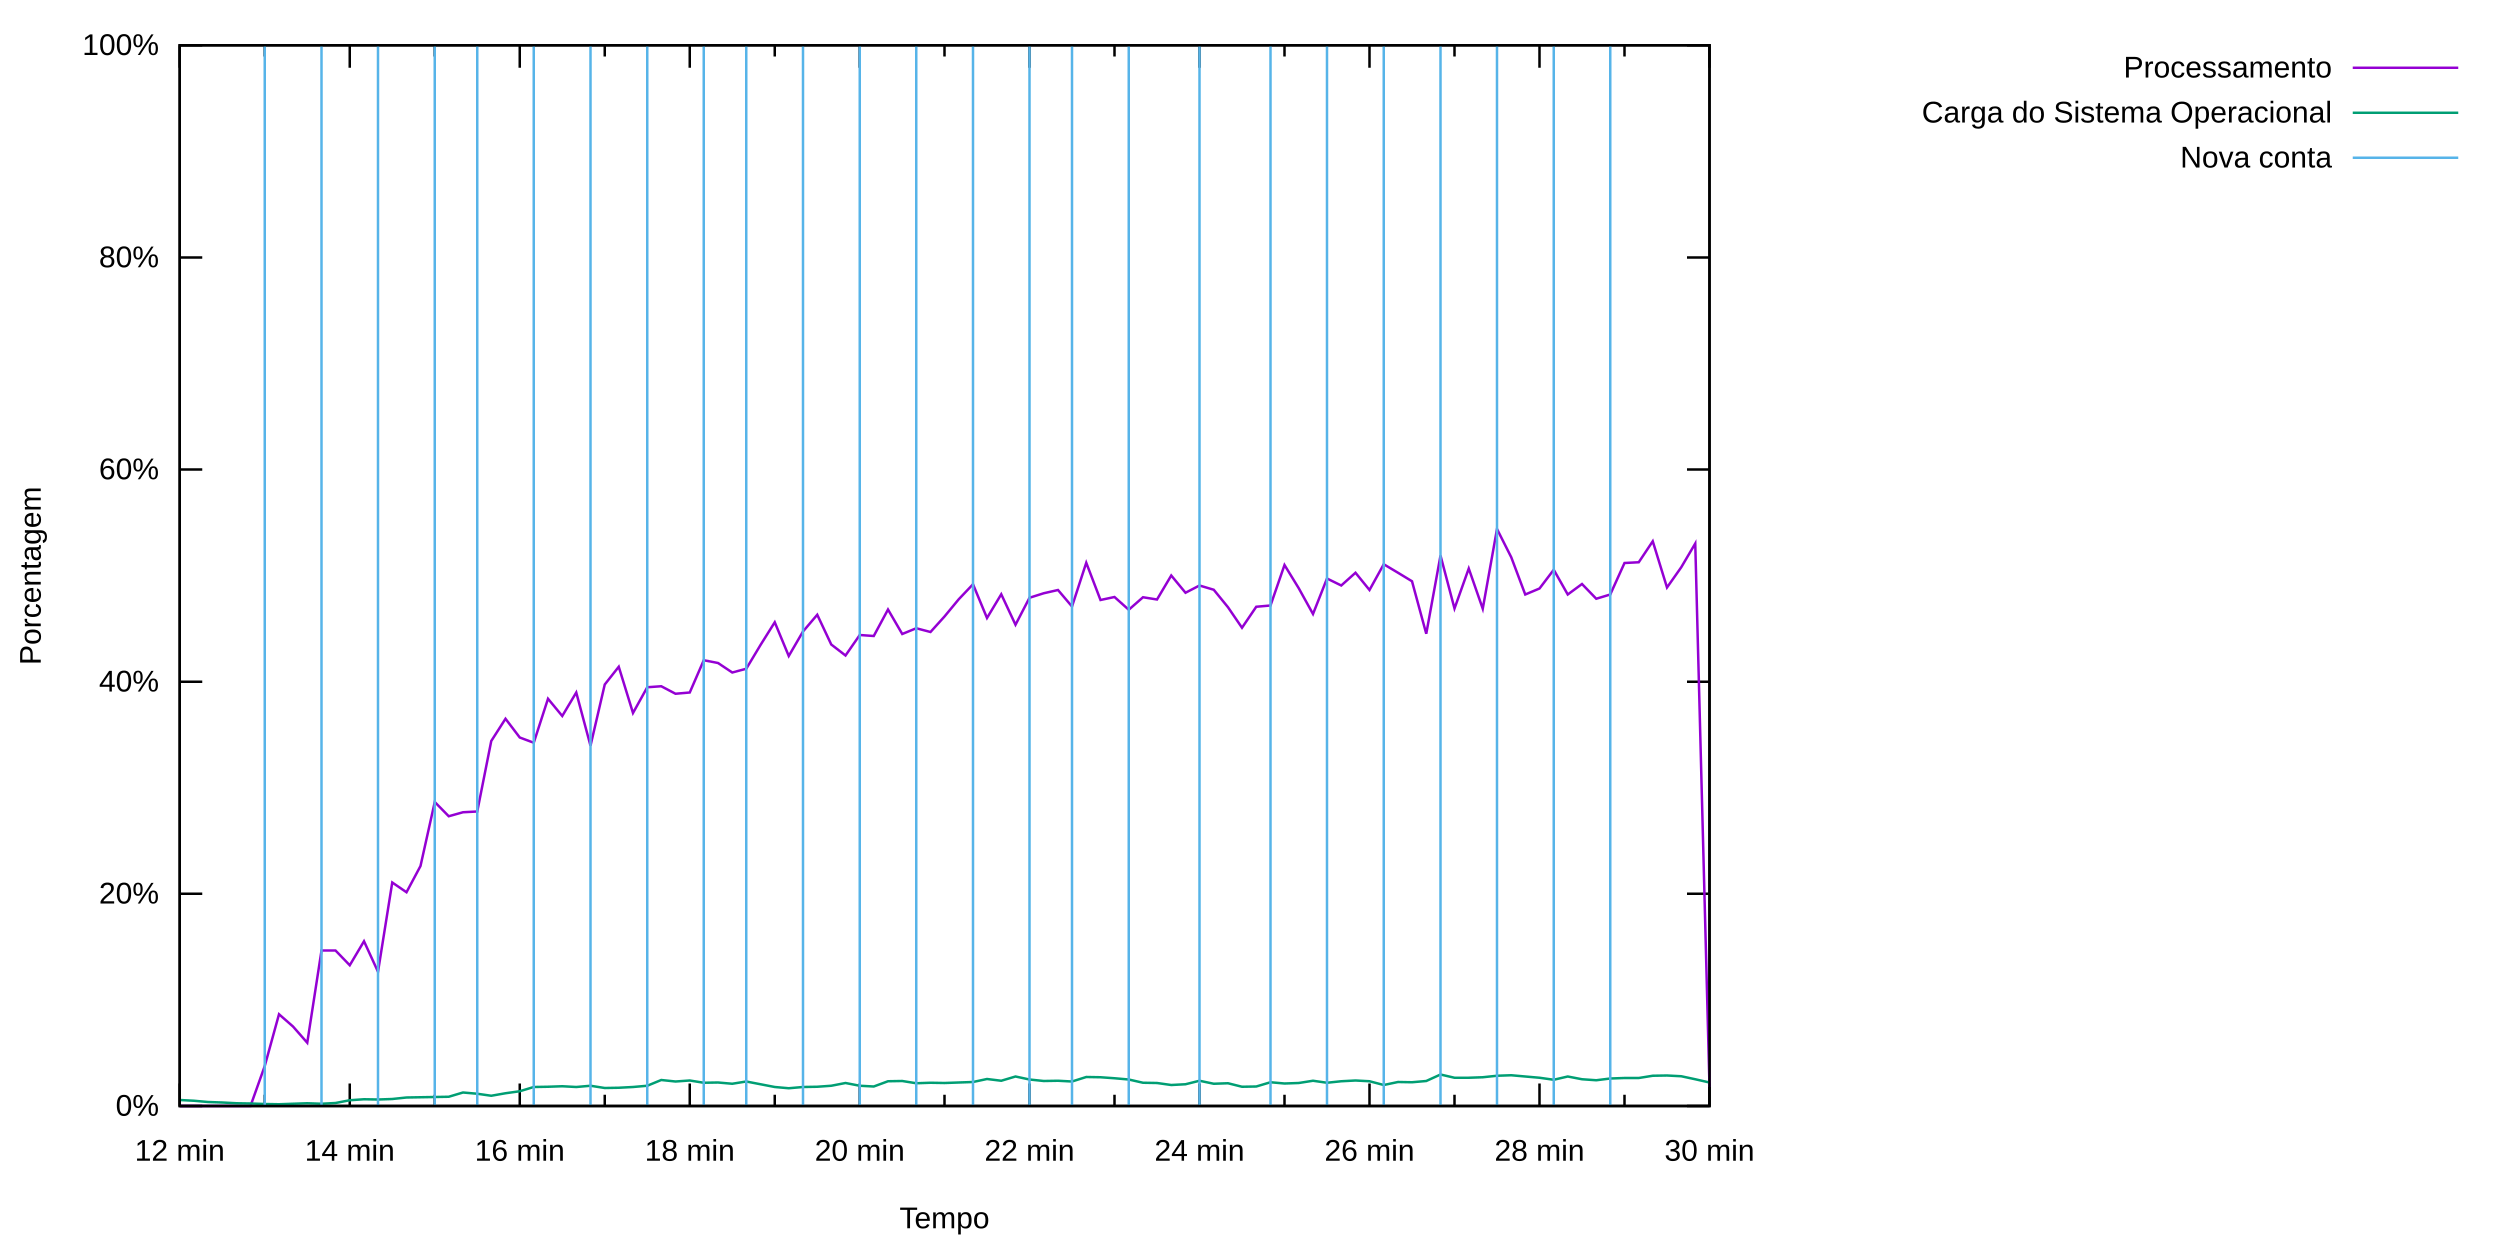
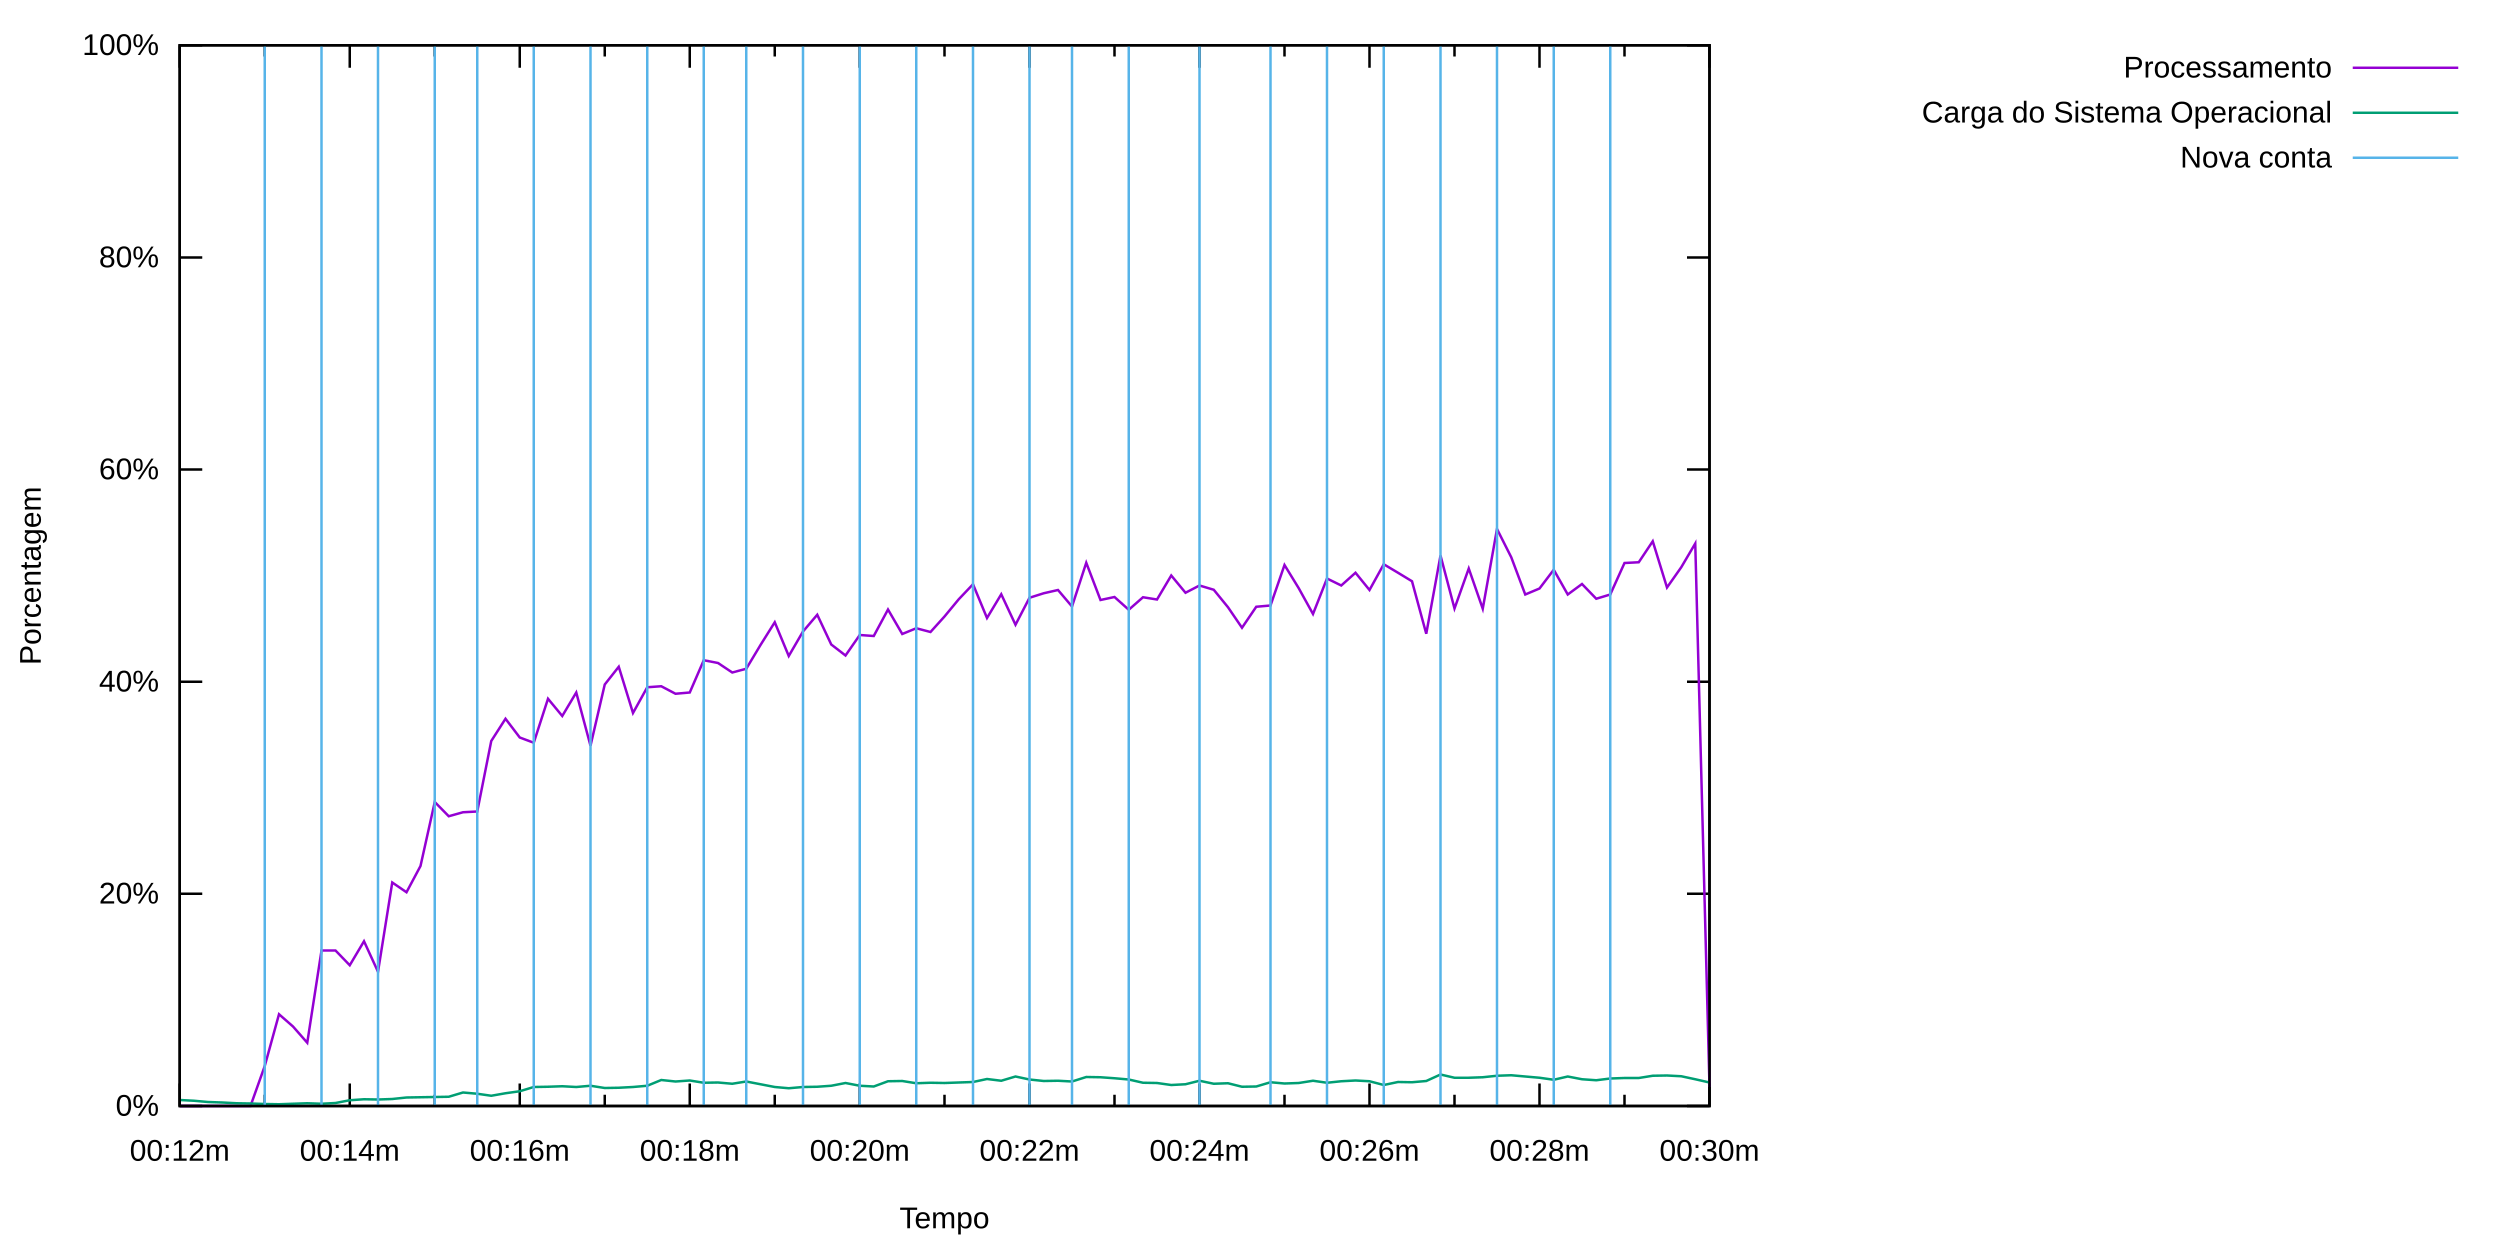
<svg xmlns="http://www.w3.org/2000/svg" xmlns:xlink="http://www.w3.org/1999/xlink" width="1000" height="500" viewBox="0 0 1000 500">
  <g id="gnuplot_canvas">
    <rect x="0" y="0" width="1000" height="500" fill="none" />
    <defs>
      <circle id="gpDot" r="0.5" stroke-width="0.5" stroke="currentColor" />
      <path id="gpPt0" stroke-width="0.222" stroke="currentColor" d="M-1,0 h2 M0,-1 v2" />
      <path id="gpPt1" stroke-width="0.222" stroke="currentColor" d="M-1,-1 L1,1 M1,-1 L-1,1" />
      <path id="gpPt2" stroke-width="0.222" stroke="currentColor" d="M-1,0 L1,0 M0,-1 L0,1 M-1,-1 L1,1 M-1,1 L1,-1" />
      <rect id="gpPt3" stroke-width="0.222" stroke="currentColor" x="-1" y="-1" width="2" height="2" />
      <rect id="gpPt4" stroke-width="0.222" stroke="currentColor" fill="currentColor" x="-1" y="-1" width="2" height="2" />
      <circle id="gpPt5" stroke-width="0.222" stroke="currentColor" cx="0" cy="0" r="1" />
      <use xlink:href="#gpPt5" id="gpPt6" fill="currentColor" stroke="none" />
      <path id="gpPt7" stroke-width="0.222" stroke="currentColor" d="M0,-1.33 L-1.33,0.67 L1.33,0.67 z" />
      <use xlink:href="#gpPt7" id="gpPt8" fill="currentColor" stroke="none" />
      <use xlink:href="#gpPt7" id="gpPt9" stroke="currentColor" transform="rotate(180)" />
      <use xlink:href="#gpPt9" id="gpPt10" fill="currentColor" stroke="none" />
      <use xlink:href="#gpPt3" id="gpPt11" stroke="currentColor" transform="rotate(45)" />
      <use xlink:href="#gpPt11" id="gpPt12" fill="currentColor" stroke="none" />
      <path id="gpPt13" stroke-width="0.222" stroke="currentColor" d="M0,1.330 L1.265,0.411 L0.782,-1.067 L-0.782,-1.076 L-1.265,0.411 z" />
      <use xlink:href="#gpPt13" id="gpPt14" fill="currentColor" stroke="none" />
      <filter id="textbox" filterUnits="objectBoundingBox" x="0" y="0" height="1" width="1">
        <feFlood flood-color="white" flood-opacity="1" result="bgnd" />
        <feComposite in="SourceGraphic" in2="bgnd" operator="atop" />
      </filter>
      <filter id="greybox" filterUnits="objectBoundingBox" x="0" y="0" height="1" width="1">
        <feFlood flood-color="lightgrey" flood-opacity="1" result="grey" />
        <feComposite in="SourceGraphic" in2="grey" operator="atop" />
      </filter>
    </defs>
-     <g fill="none" color="white" stroke="black" stroke-width="1.00" stroke-linecap="butt" stroke-linejoin="miter">
+     <g fill="none" color="white" stroke="currentColor" stroke-width="1.00" stroke-linecap="butt" stroke-linejoin="miter">
</g>
    <g fill="none" color="black" stroke="currentColor" stroke-width="1.00" stroke-linecap="butt" stroke-linejoin="miter">
      <path stroke="black" d="M71.9,442.4 L80.9,442.4 M683.8,442.4 L674.8,442.4  " />
      <g transform="translate(63.6,446.3)" stroke="none" fill="black" font-family="Arial" font-size="12.00" text-anchor="end">
        <text>
          <tspan font-family="Arial">0%</tspan>
        </text>
      </g>
    </g>
    <g fill="none" color="black" stroke="currentColor" stroke-width="1.00" stroke-linecap="butt" stroke-linejoin="miter">
      <path stroke="black" d="M71.9,357.5 L80.9,357.5 M683.8,357.5 L674.8,357.5  " />
      <g transform="translate(63.6,361.4)" stroke="none" fill="black" font-family="Arial" font-size="12.00" text-anchor="end">
        <text>
          <tspan font-family="Arial">20%</tspan>
        </text>
      </g>
    </g>
    <g fill="none" color="black" stroke="currentColor" stroke-width="1.00" stroke-linecap="butt" stroke-linejoin="miter">
      <path stroke="black" d="M71.9,272.7 L80.9,272.7 M683.8,272.7 L674.8,272.7  " />
      <g transform="translate(63.6,276.6)" stroke="none" fill="black" font-family="Arial" font-size="12.00" text-anchor="end">
        <text>
          <tspan font-family="Arial">40%</tspan>
        </text>
      </g>
    </g>
    <g fill="none" color="black" stroke="currentColor" stroke-width="1.00" stroke-linecap="butt" stroke-linejoin="miter">
      <path stroke="black" d="M71.9,187.8 L80.9,187.8 M683.8,187.8 L674.8,187.8  " />
      <g transform="translate(63.6,191.7)" stroke="none" fill="black" font-family="Arial" font-size="12.00" text-anchor="end">
        <text>
          <tspan font-family="Arial">60%</tspan>
        </text>
      </g>
    </g>
    <g fill="none" color="black" stroke="currentColor" stroke-width="1.00" stroke-linecap="butt" stroke-linejoin="miter">
      <path stroke="black" d="M71.9,103.0 L80.9,103.0 M683.8,103.0 L674.8,103.0  " />
      <g transform="translate(63.6,106.9)" stroke="none" fill="black" font-family="Arial" font-size="12.00" text-anchor="end">
        <text>
          <tspan font-family="Arial">80%</tspan>
        </text>
      </g>
    </g>
    <g fill="none" color="black" stroke="currentColor" stroke-width="1.00" stroke-linecap="butt" stroke-linejoin="miter">
      <path stroke="black" d="M71.9,18.1 L80.9,18.1 M683.8,18.1 L674.8,18.1  " />
      <g transform="translate(63.6,22.0)" stroke="none" fill="black" font-family="Arial" font-size="12.00" text-anchor="end">
        <text>
          <tspan font-family="Arial">100%</tspan>
        </text>
      </g>
    </g>
    <g fill="none" color="black" stroke="currentColor" stroke-width="1.00" stroke-linecap="butt" stroke-linejoin="miter">
      <path stroke="black" d="M71.9,442.4 L71.9,433.4 M71.9,18.1 L71.9,27.1  " />
      <g transform="translate(71.9,464.3)" stroke="none" fill="black" font-family="Arial" font-size="12.00" text-anchor="middle">
        <text>
-           <tspan font-family="Arial">12 min</tspan>
+           <tspan font-family="Arial">00:12m</tspan>
        </text>
      </g>
    </g>
    <g fill="none" color="black" stroke="currentColor" stroke-width="1.00" stroke-linecap="butt" stroke-linejoin="miter">
      <path stroke="black" d="M105.9,442.4 L105.9,437.9 M105.9,18.1 L105.9,22.6 M139.9,442.4 L139.9,433.4 M139.9,18.1 L139.9,27.1    " />
      <g transform="translate(139.9,464.3)" stroke="none" fill="black" font-family="Arial" font-size="12.00" text-anchor="middle">
        <text>
-           <tspan font-family="Arial">14 min</tspan>
+           <tspan font-family="Arial">00:14m</tspan>
        </text>
      </g>
    </g>
    <g fill="none" color="black" stroke="currentColor" stroke-width="1.00" stroke-linecap="butt" stroke-linejoin="miter">
      <path stroke="black" d="M173.9,442.4 L173.9,437.9 M173.9,18.1 L173.9,22.6 M207.9,442.4 L207.9,433.4 M207.9,18.1 L207.9,27.1    " />
      <g transform="translate(207.9,464.3)" stroke="none" fill="black" font-family="Arial" font-size="12.00" text-anchor="middle">
        <text>
-           <tspan font-family="Arial">16 min</tspan>
+           <tspan font-family="Arial">00:16m</tspan>
        </text>
      </g>
    </g>
    <g fill="none" color="black" stroke="currentColor" stroke-width="1.00" stroke-linecap="butt" stroke-linejoin="miter">
      <path stroke="black" d="M241.9,442.4 L241.9,437.9 M241.9,18.1 L241.9,22.6 M275.9,442.4 L275.9,433.4 M275.9,18.1 L275.9,27.1    " />
      <g transform="translate(275.9,464.3)" stroke="none" fill="black" font-family="Arial" font-size="12.00" text-anchor="middle">
        <text>
-           <tspan font-family="Arial">18 min</tspan>
+           <tspan font-family="Arial">00:18m</tspan>
        </text>
      </g>
    </g>
    <g fill="none" color="black" stroke="currentColor" stroke-width="1.00" stroke-linecap="butt" stroke-linejoin="miter">
      <path stroke="black" d="M309.9,442.4 L309.9,437.9 M309.9,18.1 L309.9,22.6 M343.9,442.4 L343.9,433.4 M343.9,18.1 L343.9,27.1    " />
      <g transform="translate(343.9,464.3)" stroke="none" fill="black" font-family="Arial" font-size="12.00" text-anchor="middle">
        <text>
-           <tspan font-family="Arial">20 min</tspan>
+           <tspan font-family="Arial">00:20m</tspan>
        </text>
      </g>
    </g>
    <g fill="none" color="black" stroke="currentColor" stroke-width="1.00" stroke-linecap="butt" stroke-linejoin="miter">
      <path stroke="black" d="M377.8,442.4 L377.8,437.9 M377.8,18.1 L377.8,22.6 M411.8,442.4 L411.8,433.4 M411.8,18.1 L411.8,27.1    " />
      <g transform="translate(411.8,464.3)" stroke="none" fill="black" font-family="Arial" font-size="12.00" text-anchor="middle">
        <text>
-           <tspan font-family="Arial">22 min</tspan>
+           <tspan font-family="Arial">00:22m</tspan>
        </text>
      </g>
    </g>
    <g fill="none" color="black" stroke="currentColor" stroke-width="1.00" stroke-linecap="butt" stroke-linejoin="miter">
      <path stroke="black" d="M445.8,442.4 L445.8,437.9 M445.8,18.1 L445.8,22.6 M479.8,442.4 L479.8,433.4 M479.8,18.1 L479.8,27.1    " />
      <g transform="translate(479.8,464.3)" stroke="none" fill="black" font-family="Arial" font-size="12.00" text-anchor="middle">
        <text>
-           <tspan font-family="Arial">24 min</tspan>
+           <tspan font-family="Arial">00:24m</tspan>
        </text>
      </g>
    </g>
    <g fill="none" color="black" stroke="currentColor" stroke-width="1.00" stroke-linecap="butt" stroke-linejoin="miter">
      <path stroke="black" d="M513.8,442.4 L513.8,437.9 M513.8,18.1 L513.8,22.6 M547.8,442.4 L547.8,433.4 M547.8,18.1 L547.8,27.1    " />
      <g transform="translate(547.8,464.3)" stroke="none" fill="black" font-family="Arial" font-size="12.00" text-anchor="middle">
        <text>
-           <tspan font-family="Arial">26 min</tspan>
+           <tspan font-family="Arial">00:26m</tspan>
        </text>
      </g>
    </g>
    <g fill="none" color="black" stroke="currentColor" stroke-width="1.00" stroke-linecap="butt" stroke-linejoin="miter">
      <path stroke="black" d="M581.8,442.4 L581.8,437.9 M581.8,18.1 L581.8,22.6 M615.8,442.4 L615.8,433.4 M615.8,18.1 L615.8,27.1    " />
      <g transform="translate(615.8,464.3)" stroke="none" fill="black" font-family="Arial" font-size="12.00" text-anchor="middle">
        <text>
-           <tspan font-family="Arial">28 min</tspan>
+           <tspan font-family="Arial">00:28m</tspan>
        </text>
      </g>
    </g>
    <g fill="none" color="black" stroke="currentColor" stroke-width="1.00" stroke-linecap="butt" stroke-linejoin="miter">
      <path stroke="black" d="M649.8,442.4 L649.8,437.9 M649.8,18.1 L649.8,22.6 M683.8,442.4 L683.8,433.4 M683.8,18.1 L683.8,27.1    " />
      <g transform="translate(683.8,464.3)" stroke="none" fill="black" font-family="Arial" font-size="12.00" text-anchor="middle">
        <text>
-           <tspan font-family="Arial">30 min</tspan>
+           <tspan font-family="Arial">00:30m</tspan>
        </text>
      </g>
    </g>
    <g fill="none" color="black" stroke="currentColor" stroke-width="1.00" stroke-linecap="butt" stroke-linejoin="miter">
</g>
    <g fill="none" color="black" stroke="currentColor" stroke-width="1.00" stroke-linecap="butt" stroke-linejoin="miter">
      <path stroke="black" d="M71.9,18.1 L71.9,442.4 L683.8,442.4 L683.8,18.1 L71.9,18.1 Z  " />
    </g>
    <g fill="none" color="black" stroke="currentColor" stroke-width="1.00" stroke-linecap="butt" stroke-linejoin="miter">
      <g transform="translate(16.3,230.3) rotate(270)" stroke="none" fill="black" font-family="arial" font-size="12.00" text-anchor="middle">
        <text>
          <tspan font-family="arial">Porcentagem</tspan>
        </text>
      </g>
    </g>
    <g fill="none" color="black" stroke="currentColor" stroke-width="1.00" stroke-linecap="butt" stroke-linejoin="miter">
      <g transform="translate(377.8,491.3)" stroke="none" fill="black" font-family="arial" font-size="12.00" text-anchor="middle">
        <text>
          <tspan font-family="arial">Tempo</tspan>
        </text>
      </g>
    </g>
    <g fill="none" color="black" stroke="currentColor" stroke-width="1.00" stroke-linecap="butt" stroke-linejoin="miter">
</g>
    <g id="gnuplot_plot_1">
      <g fill="none" color="black" stroke="currentColor" stroke-width="1.00" stroke-linecap="butt" stroke-linejoin="miter">
        <g transform="translate(932.8,31.0)" stroke="none" fill="black" font-family="arial" font-size="12.00" text-anchor="end">
          <text>
            <tspan font-family="arial">Processamento</tspan>
          </text>
        </g>
      </g>
      <g fill="none" color="black" stroke="currentColor" stroke-width="1.00" stroke-linecap="butt" stroke-linejoin="miter">
        <path stroke="rgb(148,   0, 211)" d="M941.1,27.1 L983.3,27.1 M71.9,442.4 L77.6,442.4 L83.2,442.4 L88.9,442.4 L94.6,442.4 L100.2,442.4   L105.9,426.4 L111.6,405.7 L117.2,410.6 L122.9,417.1 L128.6,380.2 L134.2,380.2 L139.9,386.1 L145.6,376.5   L151.2,388.7 L156.9,353.0 L162.6,356.9 L168.2,346.4 L173.9,320.8 L179.5,326.5 L185.2,324.9 L190.9,324.6   L196.5,296.4 L202.2,287.5 L207.9,295.0 L213.5,297.1 L219.2,279.5 L224.9,286.4 L230.5,277.0 L236.2,298.3   L241.9,273.8 L247.5,266.7 L253.2,285.2 L258.9,274.9 L264.5,274.5 L270.2,277.5 L275.9,277.0 L281.5,264.1   L287.2,265.2 L292.9,269.0 L298.5,267.5 L304.2,258.0 L309.9,248.9 L315.5,262.4 L321.2,252.6 L326.9,245.9   L332.5,257.8 L338.2,262.2 L343.9,254.0 L349.5,254.4 L355.2,243.8 L360.9,253.6 L366.5,251.3 L372.2,252.8   L377.8,246.6 L383.5,239.7 L389.2,233.7 L394.8,247.2 L400.5,237.7 L406.2,249.9 L411.8,239.1 L417.5,237.3   L423.2,236.0 L428.8,242.6 L434.5,225.1 L440.2,240.0 L445.8,238.8 L451.5,243.9 L457.2,238.9 L462.8,239.8   L468.5,230.2 L474.2,237.1 L479.8,234.2 L485.5,235.9 L491.2,242.9 L496.8,251.1 L502.5,242.7 L508.2,242.2   L513.8,226.0 L519.5,235.3 L525.2,245.6 L530.8,231.4 L536.5,234.2 L542.2,229.1 L547.8,236.0 L553.5,225.7   L559.2,229.1 L564.8,232.5 L570.5,253.5 L576.2,222.2 L581.8,243.4 L587.5,227.4 L593.1,243.5 L598.8,211.6   L604.5,222.9 L610.1,237.8 L615.8,235.4 L621.5,227.9 L627.1,237.8 L632.8,233.6 L638.5,239.5 L644.1,237.8   L649.8,225.2 L655.5,224.9 L661.1,216.5 L666.8,235.0 L672.5,226.9 L678.1,217.4 L683.8,434.8  " />
      </g>
    </g>
    <g id="gnuplot_plot_2">
      <g fill="none" color="black" stroke="currentColor" stroke-width="1.00" stroke-linecap="butt" stroke-linejoin="miter">
        <g transform="translate(932.8,49.0)" stroke="none" fill="black" font-family="arial" font-size="12.00" text-anchor="end">
          <text>
            <tspan font-family="arial">Carga do Sistema Operacional</tspan>
          </text>
        </g>
      </g>
      <g fill="none" color="black" stroke="currentColor" stroke-width="1.00" stroke-linecap="butt" stroke-linejoin="miter">
        <path stroke="rgb(  0, 158, 115)" d="M941.1,45.1 L983.3,45.1 M71.9,440.0 L77.6,440.3 L83.2,440.8 L88.9,441.0 L94.6,441.3 L100.2,441.4   L105.9,441.6 L111.6,441.7 L117.2,441.5 L122.9,441.3 L128.6,441.5 L134.2,441.2 L139.9,440.1 L145.6,439.7   L151.2,439.8 L156.9,439.6 L162.6,439.0 L168.2,438.9 L173.9,438.8 L179.5,438.7 L185.2,437.0 L190.9,437.5   L196.5,438.3 L202.2,437.3 L207.9,436.5 L213.5,434.8 L219.2,434.7 L224.9,434.5 L230.5,434.8 L236.2,434.3   L241.9,435.2 L247.5,435.1 L253.2,434.8 L258.9,434.3 L264.5,432.0 L270.2,432.6 L275.9,432.2 L281.5,433.1   L287.2,433.0 L292.9,433.5 L298.5,432.6 L304.2,433.7 L309.9,434.8 L315.5,435.3 L321.2,434.8 L326.9,434.7   L332.5,434.3 L338.2,433.2 L343.9,434.3 L349.5,434.6 L355.2,432.5 L360.9,432.4 L366.5,433.3 L372.2,433.1   L377.8,433.2 L383.5,433.0 L389.2,432.8 L394.8,431.6 L400.5,432.3 L406.2,430.6 L411.8,431.8 L417.5,432.4   L423.2,432.3 L428.8,432.6 L434.5,430.8 L440.2,430.9 L445.8,431.3 L451.5,431.8 L457.2,433.1 L462.8,433.2   L468.5,434.0 L474.2,433.7 L479.8,432.3 L485.5,433.5 L491.2,433.3 L496.8,434.7 L502.5,434.6 L508.2,432.9   L513.8,433.4 L519.5,433.2 L525.2,432.3 L530.8,433.1 L536.5,432.5 L542.2,432.2 L547.8,432.5 L553.5,434.0   L559.2,432.8 L564.8,432.9 L570.5,432.4 L576.2,429.8 L581.8,431.1 L587.5,431.1 L593.1,430.9 L598.8,430.3   L604.5,430.1 L610.1,430.6 L615.8,431.1 L621.5,431.9 L627.1,430.6 L632.8,431.7 L638.5,432.1 L644.1,431.4   L649.8,431.2 L655.5,431.2 L661.1,430.3 L666.8,430.2 L672.5,430.5 L678.1,431.7 L683.8,433.0  " />
      </g>
    </g>
    <g id="gnuplot_plot_3">
      <g fill="none" color="black" stroke="currentColor" stroke-width="1.00" stroke-linecap="butt" stroke-linejoin="miter">
        <g transform="translate(932.8,67.0)" stroke="none" fill="black" font-family="arial" font-size="12.00" text-anchor="end">
          <text>
            <tspan font-family="arial">Nova conta</tspan>
          </text>
        </g>
      </g>
      <g fill="none" color="black" stroke="currentColor" stroke-width="1.00" stroke-linecap="butt" stroke-linejoin="miter">
        <path stroke="rgb( 86, 180, 233)" d="M941.1,63.1 L983.3,63.1 M71.9,442.4 M77.6,442.4 M83.2,442.4 M88.9,442.4 M94.6,442.4 M100.2,442.4   M105.9,442.4 L105.9,18.1 M111.6,442.4 M117.2,442.4 M122.9,442.4 M128.6,442.4 L128.6,18.1 M134.2,442.4   M139.9,442.4 M145.6,442.4 M151.2,442.4 L151.2,18.1 M156.9,442.4 M162.6,442.4 M168.2,442.4 M173.9,442.4   L173.9,18.1 M179.5,442.4 M185.2,442.4 M190.9,442.4 L190.9,18.1 M196.5,442.4 M202.2,442.4 M207.9,442.4   M213.5,442.4 L213.5,18.1 M219.2,442.4 M224.9,442.4 M230.5,442.4 M236.2,442.4 L236.2,18.1 M241.9,442.4   M247.5,442.4 M253.2,442.4 M258.9,442.4 L258.9,18.1 M264.5,442.4 M270.2,442.4 M275.9,442.4 M281.5,442.4   L281.5,18.1 M287.2,442.4 M292.9,442.4 M298.5,442.4 L298.5,18.1 M304.2,442.4 M309.9,442.4 M315.5,442.4   M321.2,442.4 L321.2,18.1 M326.9,442.4 M332.5,442.4 M338.2,442.4 M343.9,442.4 L343.9,18.1 M349.5,442.4   M355.2,442.4 M360.9,442.4 M366.5,442.4 L366.5,18.1 M372.2,442.4 M377.8,442.4 M383.5,442.4 M389.2,442.4   L389.2,18.1 M394.8,442.4 M400.5,442.4 M406.2,442.4 M411.8,442.4 L411.8,18.1 M417.5,442.4 M423.2,442.4   M428.8,442.4 L428.8,18.1 M434.5,442.4 M440.2,442.4 M445.8,442.4 M451.5,442.4 L451.5,18.1 M457.2,442.4   M462.8,442.4 M468.5,442.4 M474.2,442.4 M479.8,442.4 L479.8,18.1 M485.5,442.4 M491.2,442.4 M496.8,442.4   M502.5,442.4 M508.2,442.4 L508.2,18.1 M513.8,442.4 M519.5,442.4 M525.2,442.4 M530.8,442.4 L530.8,18.1   M536.5,442.4 M542.2,442.4 M547.8,442.4 M553.5,442.4 L553.5,18.1 M559.2,442.4 M564.8,442.4 M570.5,442.4   M576.2,442.4 L576.2,18.1 M581.8,442.4 M587.5,442.4 M593.1,442.4 M598.8,442.4 L598.8,18.1 M604.5,442.4   M610.1,442.4 M615.8,442.4 M621.5,442.4 L621.5,18.1 M627.1,442.4 M632.8,442.4 M638.5,442.4 M644.1,442.4   L644.1,18.1 M649.8,442.4 M655.5,442.4 M661.1,442.4 M666.8,442.4 M672.5,442.4 M678.1,442.4 M683.8,442.4    " />
      </g>
    </g>
    <g fill="none" color="white" stroke="rgb( 86, 180, 233)" stroke-width="2.00" stroke-linecap="butt" stroke-linejoin="miter">
</g>
    <g fill="none" color="black" stroke="currentColor" stroke-width="2.00" stroke-linecap="butt" stroke-linejoin="miter">
</g>
    <g fill="none" color="black" stroke="black" stroke-width="1.00" stroke-linecap="butt" stroke-linejoin="miter">
</g>
    <g fill="none" color="black" stroke="currentColor" stroke-width="1.00" stroke-linecap="butt" stroke-linejoin="miter">
      <path stroke="black" d="M71.9,18.1 L71.9,442.4 L683.8,442.4 L683.8,18.1 L71.9,18.1 Z  " />
    </g>
    <g fill="none" color="black" stroke="currentColor" stroke-width="1.00" stroke-linecap="butt" stroke-linejoin="miter">
</g>
  </g>
</svg>
